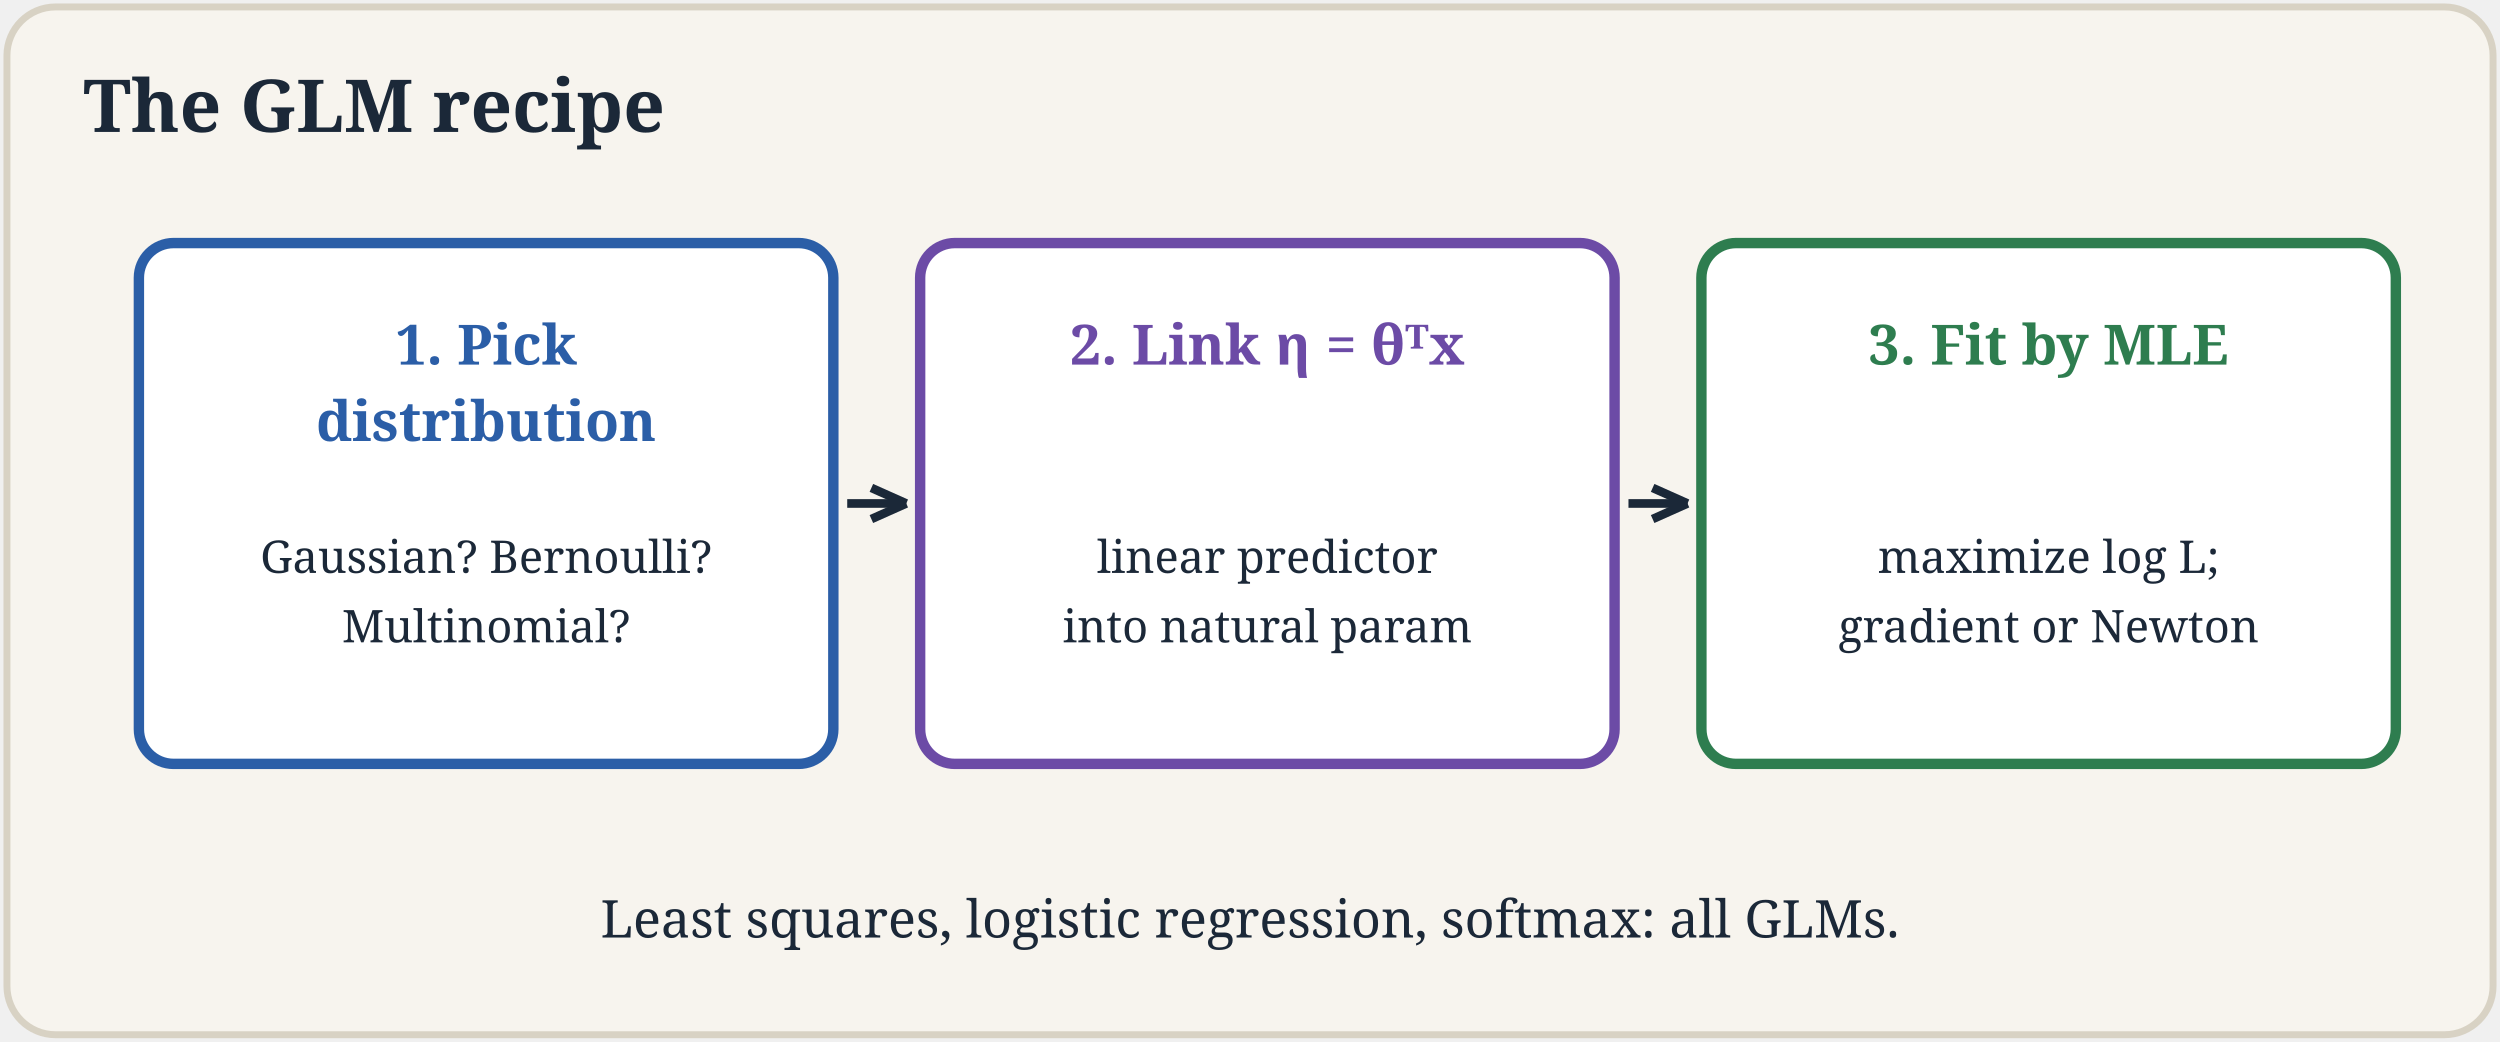
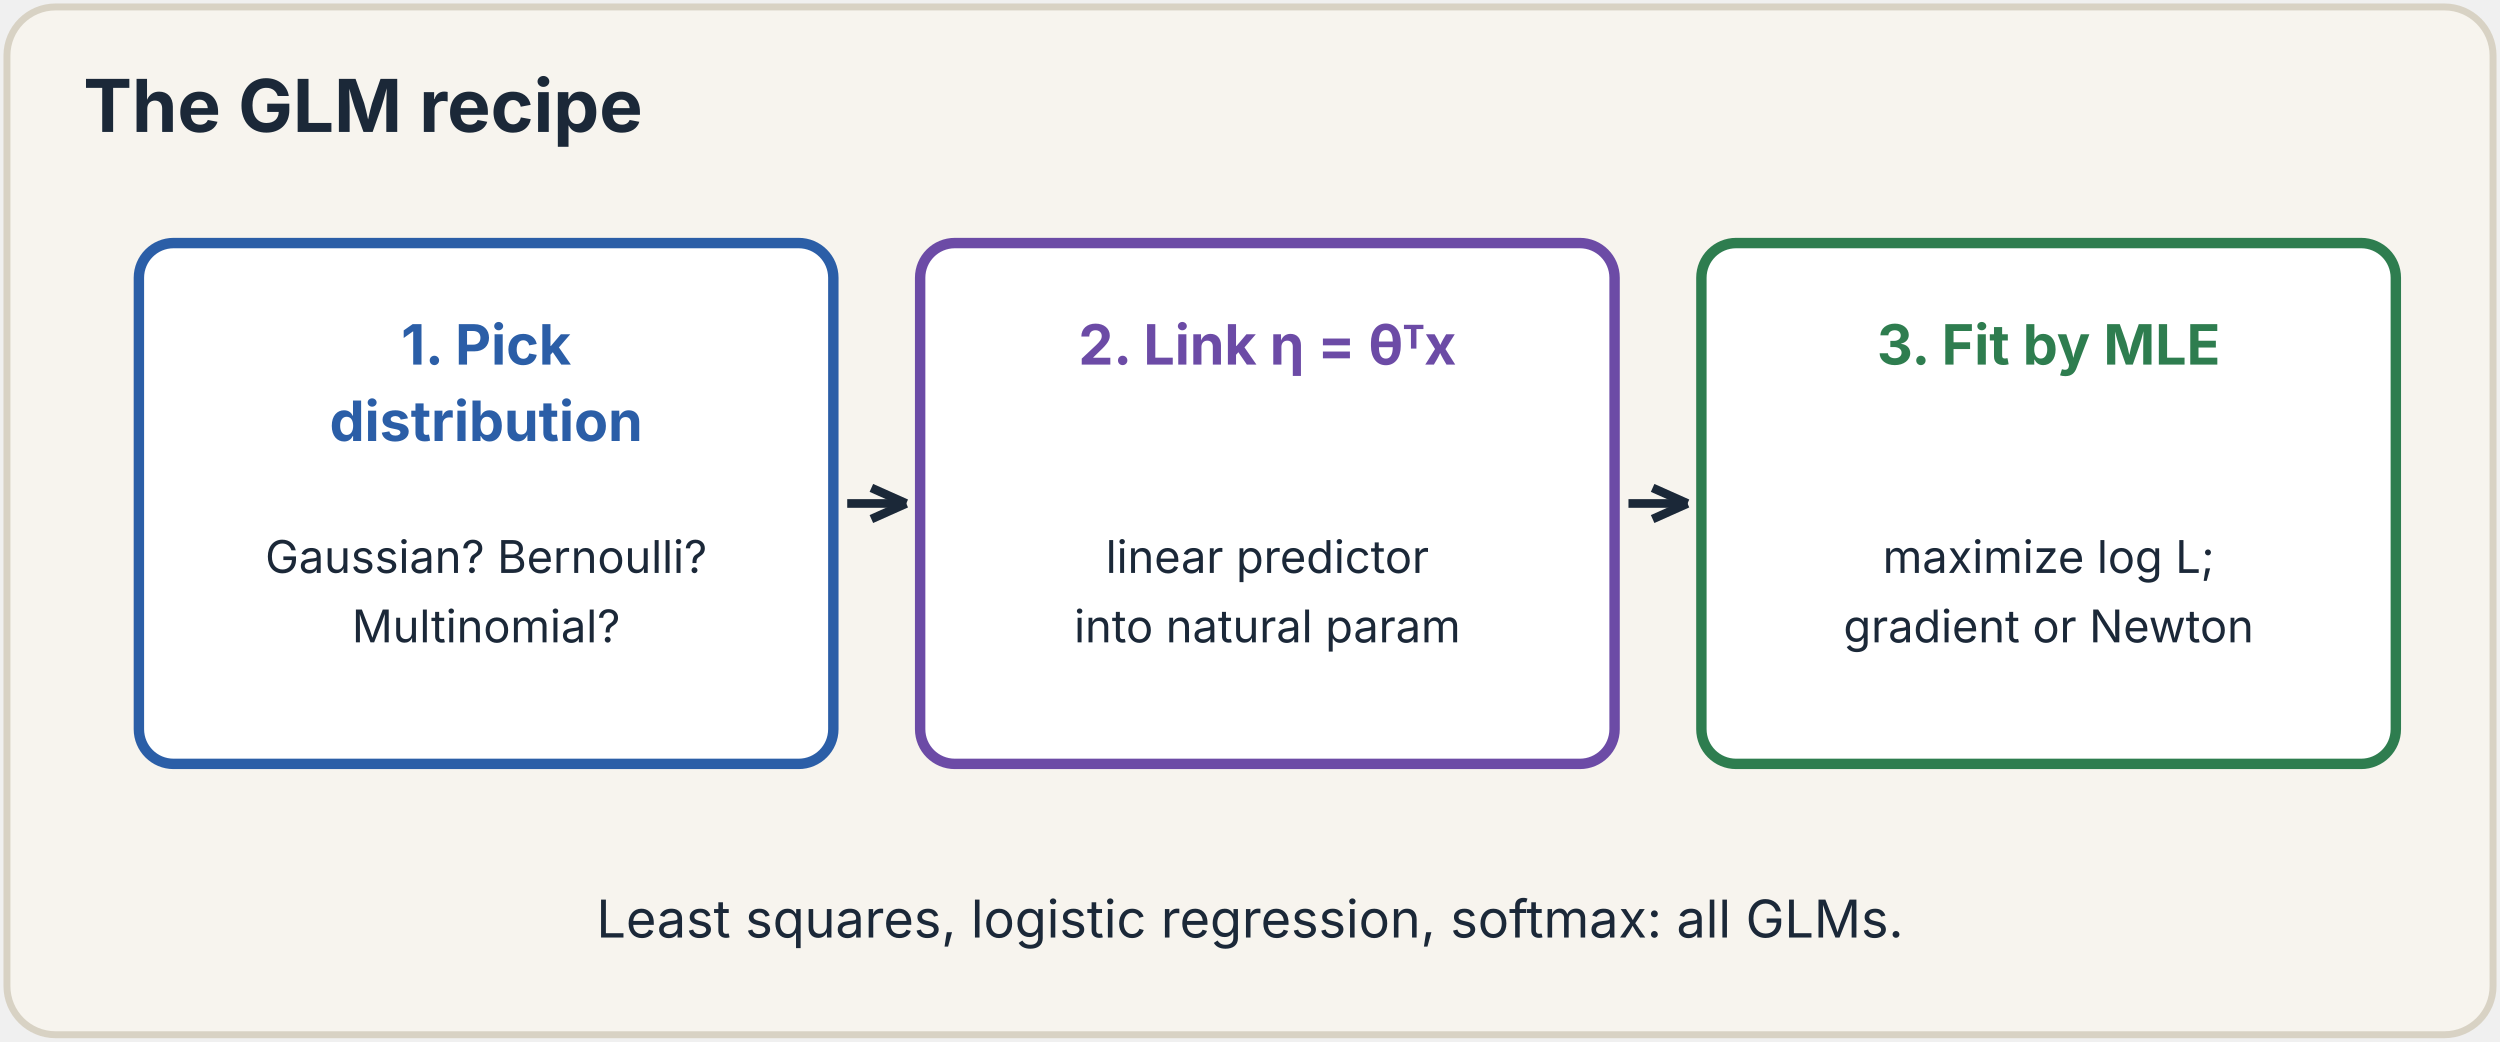
- <svg xmlns="http://www.w3.org/2000/svg" viewBox="0 0 720 300" font-family="Georgia, serif">
+ <svg xmlns="http://www.w3.org/2000/svg" viewBox="0 0 720 300" font-family="Anthropic Sans, Inter, 'Source Sans 3', 'IBM Plex Sans', sans-serif">
  <rect x="2" y="2" width="716" height="296" rx="14" fill="#F7F4EE" stroke="#D8D2C4" stroke-width="2" />
  <text x="24" y="38" font-size="21" font-weight="bold" fill="#1B2838">The GLM recipe</text>
  <rect x="40" y="70" width="200" height="150" rx="10" fill="#FFFFFF" stroke="#2B5EA7" stroke-width="3" />
  <text x="140" y="105" font-size="16" fill="#2B5EA7" text-anchor="middle" font-weight="bold">1. Pick</text>
  <text x="140" y="127" font-size="16" fill="#2B5EA7" text-anchor="middle" font-weight="bold">distribution</text>
  <text x="140" y="165" font-size="13" fill="#1B2838" text-anchor="middle">Gaussian? Bernoulli?</text>
  <text x="140" y="185" font-size="13" fill="#1B2838" text-anchor="middle">Multinomial?</text>
  <line x1="244" y1="145" x2="261" y2="145" stroke="#1B2838" stroke-width="2.5" />
  <line x1="261" y1="145" x2="250.956" y2="140.515" stroke="#1B2838" stroke-width="2.5" />
  <line x1="261" y1="145" x2="250.956" y2="149.485" stroke="#1B2838" stroke-width="2.5" />
  <rect x="265" y="70" width="200" height="150" rx="10" fill="#FFFFFF" stroke="#6C4BA6" stroke-width="3" />
  <text x="365" y="105" font-size="16" fill="#6C4BA6" text-anchor="middle" font-weight="bold">2. Link η = θᵀx</text>
  <text x="365" y="165" font-size="13" fill="#1B2838" text-anchor="middle">linear predictor</text>
  <text x="365" y="185" font-size="13" fill="#1B2838" text-anchor="middle">into natural param</text>
  <line x1="469" y1="145" x2="486" y2="145" stroke="#1B2838" stroke-width="2.5" />
  <line x1="486" y1="145" x2="475.956" y2="140.515" stroke="#1B2838" stroke-width="2.5" />
  <line x1="486" y1="145" x2="475.956" y2="149.485" stroke="#1B2838" stroke-width="2.5" />
  <rect x="490" y="70" width="200" height="150" rx="10" fill="#FFFFFF" stroke="#2E7D4F" stroke-width="3" />
  <text x="590" y="105" font-size="16" fill="#2E7D4F" text-anchor="middle" font-weight="bold">3. Fit by MLE</text>
  <text x="590" y="165" font-size="13" fill="#1B2838" text-anchor="middle">maximize log L;</text>
  <text x="590" y="185" font-size="13" fill="#1B2838" text-anchor="middle">gradient or Newton</text>
  <text x="360" y="270" font-size="15" fill="#1B2838" text-anchor="middle">Least squares, logistic regression, softmax: all GLMs.</text>
</svg>
